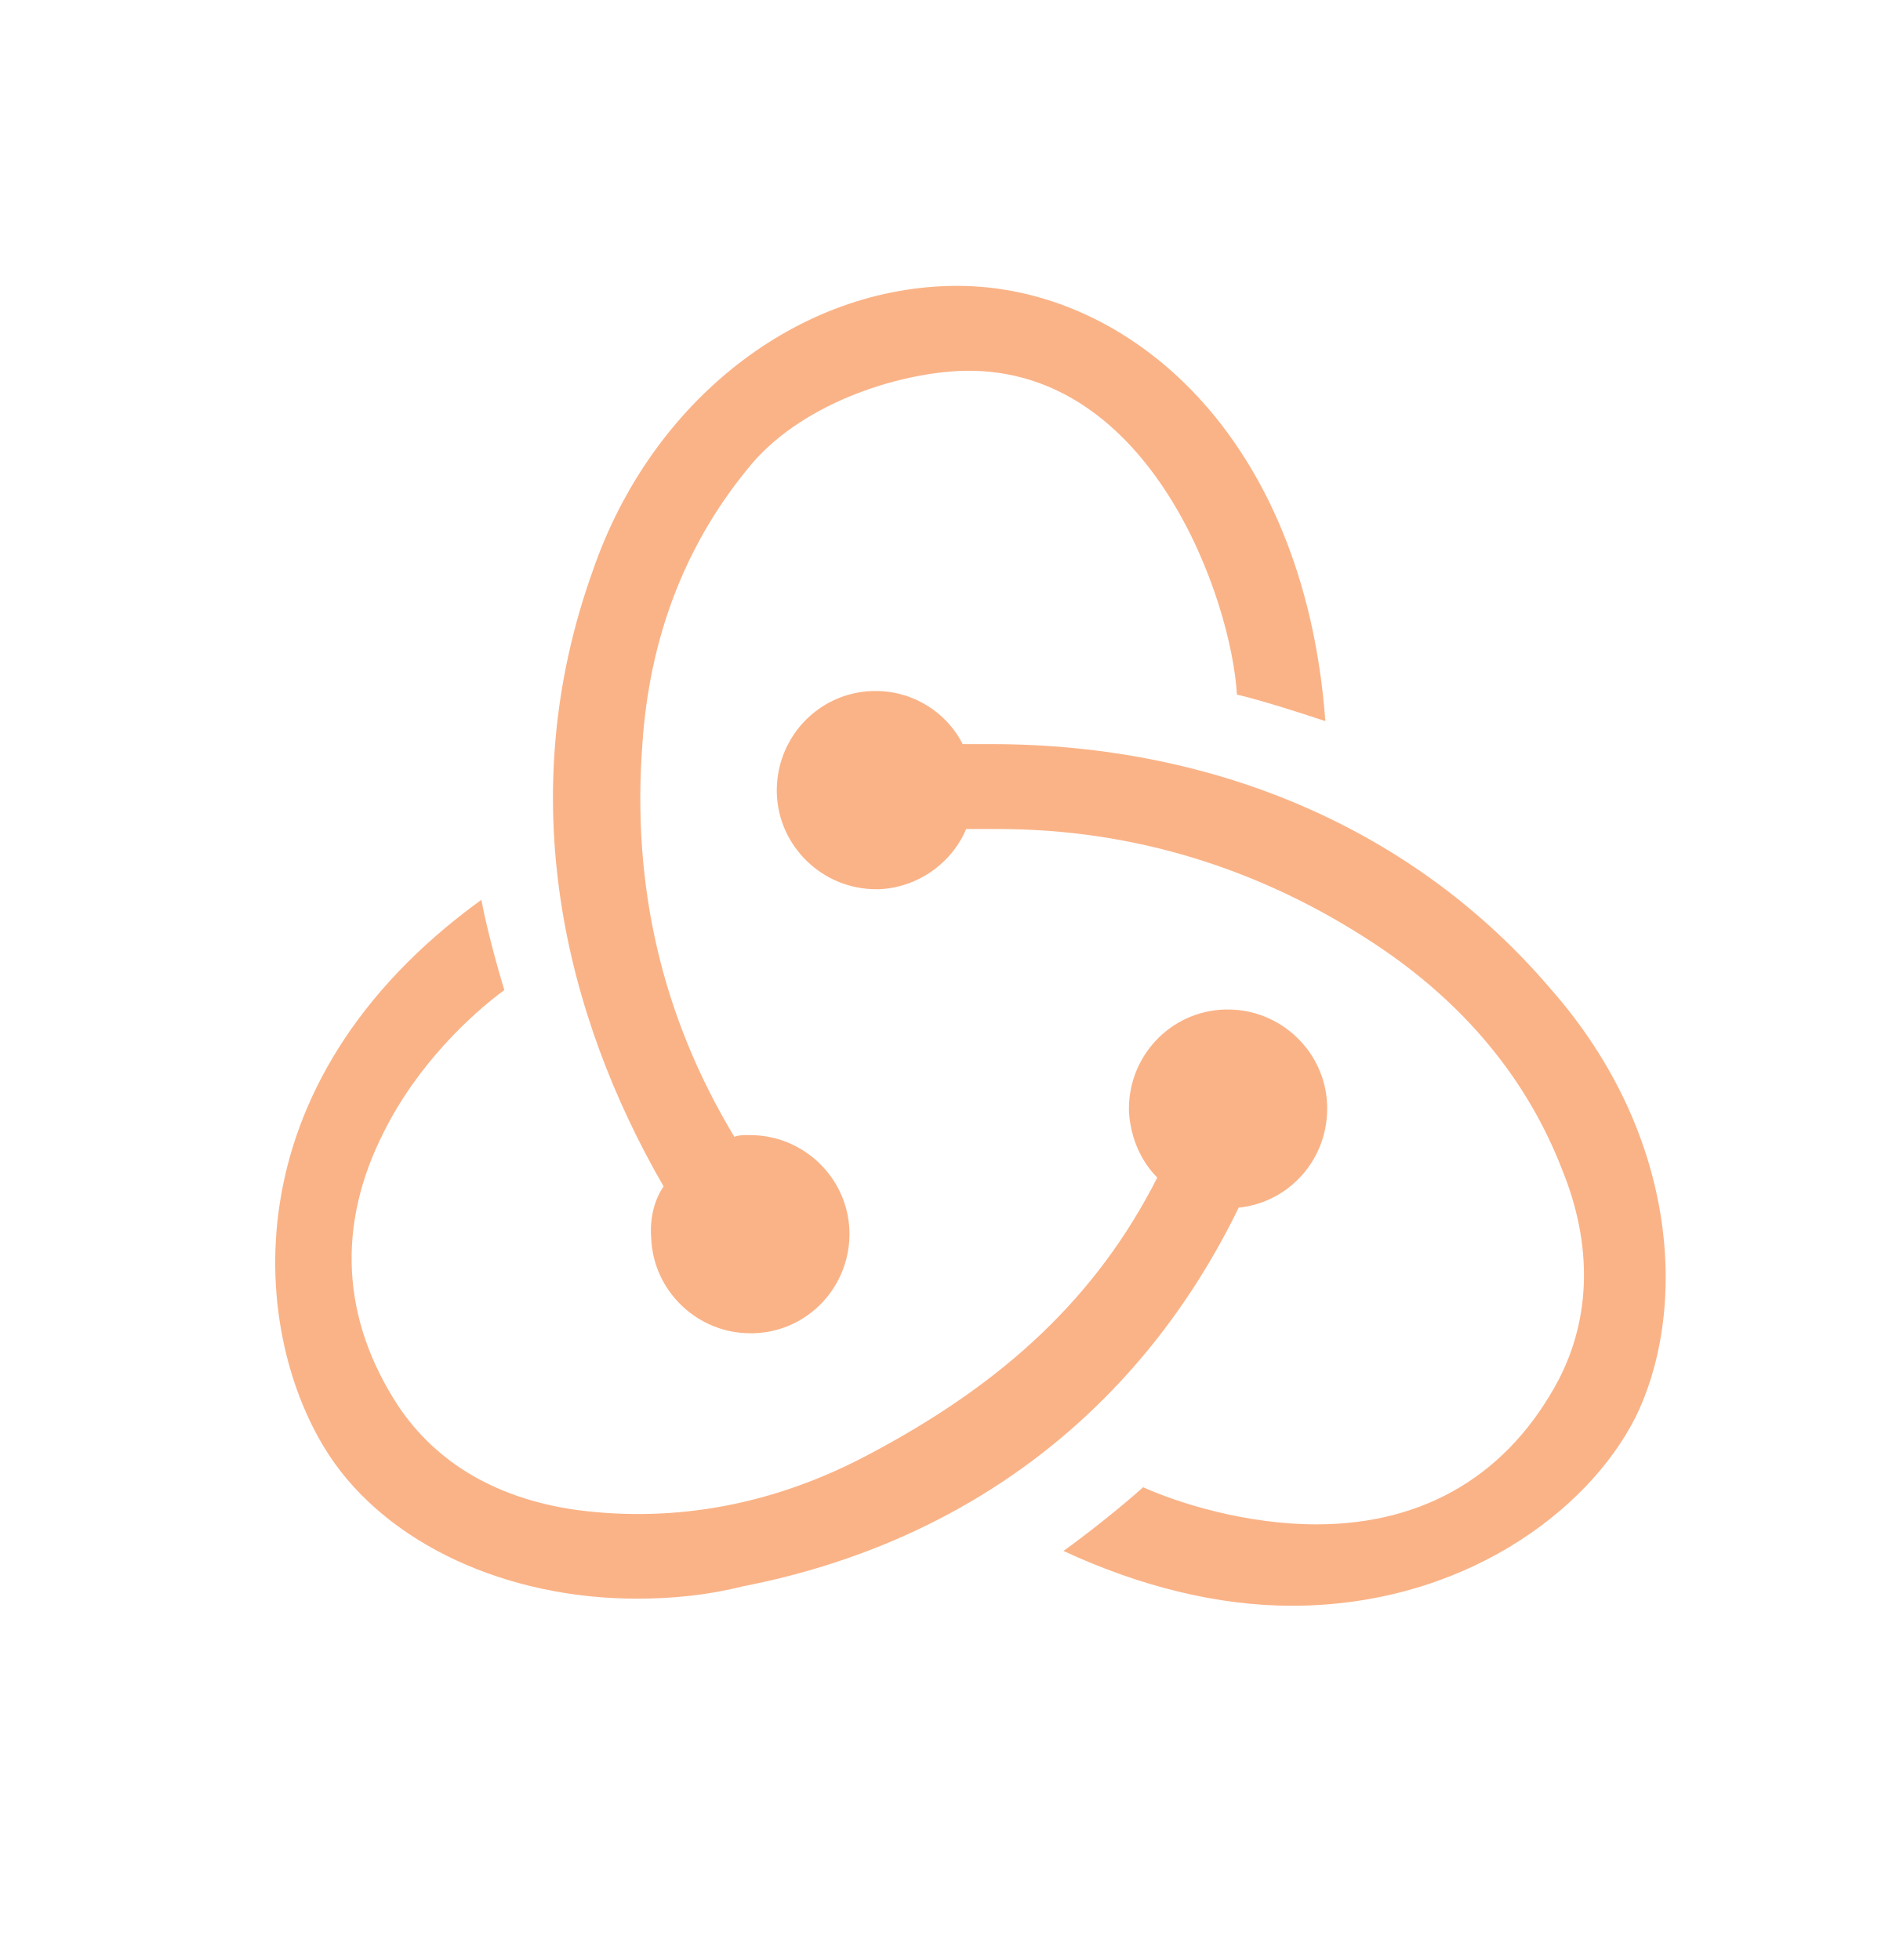
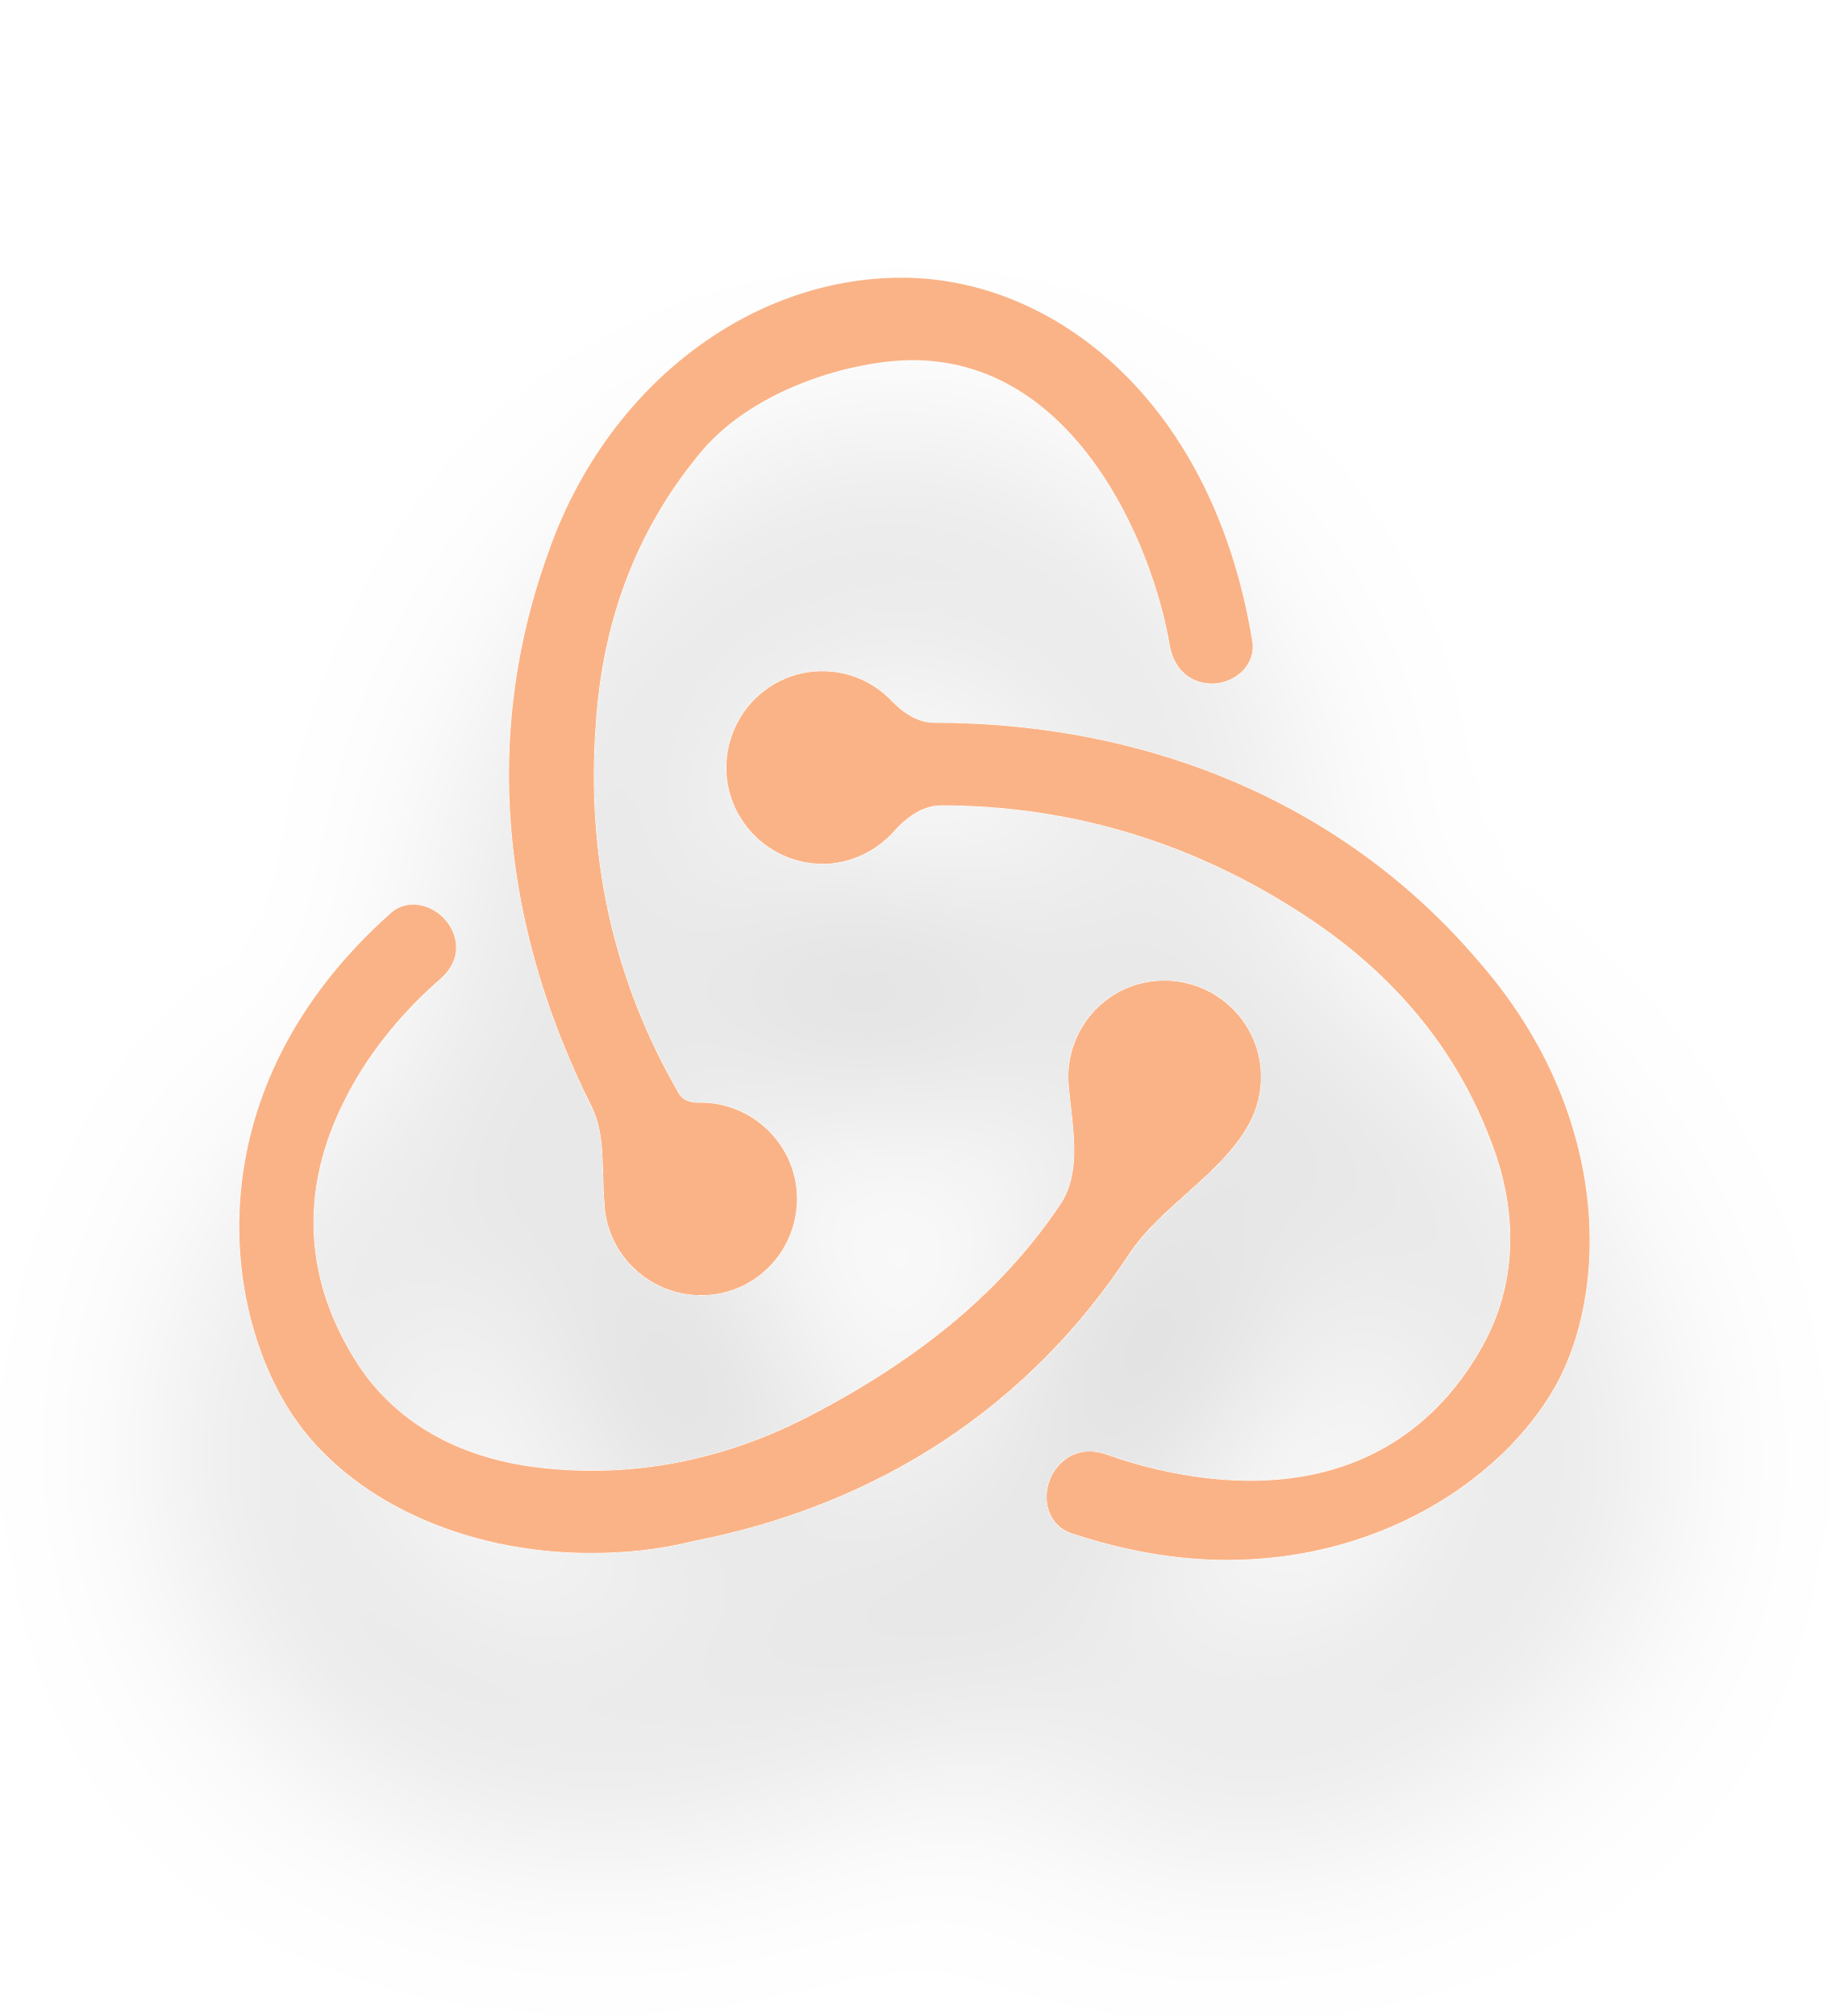
- <svg xmlns="http://www.w3.org/2000/svg" width="33" height="34" viewBox="0 0 33 34" fill="none">
-   <path d="M21.485 20.949C22.375 20.857 23.05 20.09 23.019 19.169C22.988 18.248 22.221 17.512 21.3 17.512H21.239C20.288 17.543 19.551 18.341 19.582 19.292C19.612 19.752 19.796 20.151 20.073 20.427C19.029 22.484 17.433 23.988 15.04 25.246C13.413 26.105 11.725 26.412 10.037 26.198C8.656 26.013 7.582 25.4 6.906 24.387C5.924 22.883 5.832 21.256 6.661 19.63C7.244 18.463 8.165 17.604 8.748 17.174C8.625 16.775 8.441 16.1 8.349 15.609C3.899 18.832 4.359 23.19 5.71 25.246C6.722 26.781 8.779 27.732 11.05 27.732C11.664 27.732 12.277 27.671 12.891 27.517C16.82 26.75 19.797 24.418 21.485 20.949ZM26.886 17.143C24.554 14.412 21.116 12.908 17.188 12.908H16.697C16.421 12.356 15.837 11.987 15.193 11.987H15.132C14.18 12.018 13.444 12.816 13.474 13.768C13.505 14.688 14.272 15.425 15.193 15.425H15.254C15.93 15.394 16.513 14.964 16.758 14.381H17.311C19.643 14.381 21.853 15.056 23.848 16.376C25.382 17.389 26.487 18.709 27.101 20.305C27.623 21.594 27.592 22.852 27.039 23.926C26.18 25.553 24.738 26.443 22.835 26.443C21.607 26.443 20.441 26.075 19.827 25.799C19.49 26.105 18.876 26.596 18.446 26.904C19.766 27.517 21.116 27.855 22.405 27.855C25.352 27.855 27.53 26.228 28.359 24.602C29.249 22.821 29.188 19.752 26.886 17.143ZM11.295 21.471C11.326 22.392 12.093 23.128 13.014 23.128H13.075C14.027 23.098 14.763 22.3 14.733 21.348C14.702 20.427 13.935 19.691 13.014 19.691H12.953C12.891 19.691 12.799 19.691 12.738 19.721C11.479 17.634 10.958 15.363 11.142 12.908C11.265 11.066 11.878 9.471 12.953 8.151C13.843 7.015 15.561 6.463 16.727 6.432C19.981 6.371 21.362 10.422 21.454 12.049C21.853 12.141 22.528 12.356 22.988 12.509C22.62 7.537 19.551 4.959 16.605 4.959C13.843 4.959 11.295 6.954 10.282 9.9C8.871 13.829 9.791 17.604 11.51 20.581C11.357 20.796 11.265 21.133 11.295 21.471Z" fill="#FAB387" />
+ <svg xmlns="http://www.w3.org/2000/svg" width="33" height="36" viewBox="0 0 33 36" fill="none">
+   <g filter="url(#filter0_d_2_825)">
+     <path d="M20.161 22.399C20.731 21.532 21.824 20.969 22.314 20.055C22.454 19.793 22.53 19.491 22.519 19.169C22.488 18.248 21.721 17.512 20.8 17.512H20.739C19.787 17.543 19.051 18.341 19.081 19.292V19.292C19.132 20.044 19.355 20.892 18.933 21.517C17.909 23.034 16.489 24.221 14.539 25.246C12.913 26.105 11.225 26.412 9.537 26.198C8.156 26.013 7.082 25.4 6.406 24.387C5.424 22.883 5.332 21.256 6.161 19.63C6.626 18.7 7.305 17.965 7.857 17.487C8.084 17.291 8.201 17.026 8.121 16.737V16.737C7.982 16.238 7.365 15.963 6.978 16.307C3.468 19.436 3.954 23.335 5.21 25.246C6.222 26.781 8.279 27.732 10.55 27.732C11.163 27.732 11.777 27.671 12.391 27.517C15.744 26.862 18.404 25.067 20.161 22.399ZM26.386 17.143C24.053 14.412 20.616 12.908 16.688 12.908V12.908C16.387 12.908 16.123 12.726 15.915 12.508C15.605 12.185 15.165 11.987 14.693 11.987H14.632C13.68 12.018 12.944 12.816 12.974 13.768C13.005 14.688 13.772 15.425 14.693 15.425H14.754C15.233 15.403 15.665 15.181 15.964 14.846C16.186 14.596 16.476 14.381 16.811 14.381V14.381C19.143 14.381 21.353 15.056 23.348 16.376C24.882 17.389 25.987 18.709 26.601 20.305C27.122 21.594 27.092 22.852 26.539 23.926C25.68 25.553 24.238 26.443 22.335 26.443C21.364 26.443 20.432 26.213 19.781 25.98C19.501 25.88 19.221 25.897 18.993 26.088V26.088C18.555 26.454 18.592 27.197 19.134 27.378C20.067 27.689 21.001 27.855 21.905 27.855C24.851 27.855 27.03 26.228 27.859 24.602C28.749 22.821 28.688 19.752 26.386 17.143ZM10.795 21.471C10.826 22.392 11.593 23.128 12.514 23.128H12.575C13.527 23.098 14.263 22.3 14.232 21.348C14.202 20.427 13.434 19.691 12.514 19.691H12.453V19.691C12.329 19.691 12.188 19.64 12.126 19.533C10.949 17.498 10.463 15.29 10.642 12.908C10.764 11.066 11.378 9.471 12.453 8.151C13.342 7.015 15.061 6.463 16.227 6.432C19.168 6.377 20.579 9.682 20.891 11.519C20.944 11.831 21.123 12.087 21.426 12.175V12.175C21.914 12.316 22.445 11.948 22.364 11.447C21.667 7.17 18.833 4.959 16.105 4.959C13.342 4.959 10.795 6.954 9.782 9.9C8.497 13.476 9.145 16.924 10.567 19.759C10.822 20.268 10.744 20.905 10.795 21.471V21.471Z" fill="#FAB387" />
+   </g>
+   <defs>
+     <filter id="filter0_d_2_825" x="-3.747" y="0.94" width="40.157" height="40.157" filterUnits="userSpaceOnUse" color-interpolation-filters="sRGB">
+       <feFlood flood-opacity="0" result="BackgroundImageFix" />
+       <feColorMatrix in="SourceAlpha" type="matrix" values="0 0 0 0 0 0 0 0 0 0 0 0 0 0 0 0 0 0 127 0" result="hardAlpha" />
+       <feOffset dy="4" />
+       <feGaussianBlur stdDeviation="2" />
+       <feComposite in2="hardAlpha" operator="out" />
+       <feColorMatrix type="matrix" values="0 0 0 0 0 0 0 0 0 0 0 0 0 0 0 0 0 0 0.25 0" />
+       <feBlend mode="normal" in2="BackgroundImageFix" result="effect1_dropShadow_2_825" />
+       <feBlend mode="normal" in="SourceGraphic" in2="effect1_dropShadow_2_825" result="shape" />
+     </filter>
+   </defs>
</svg>
